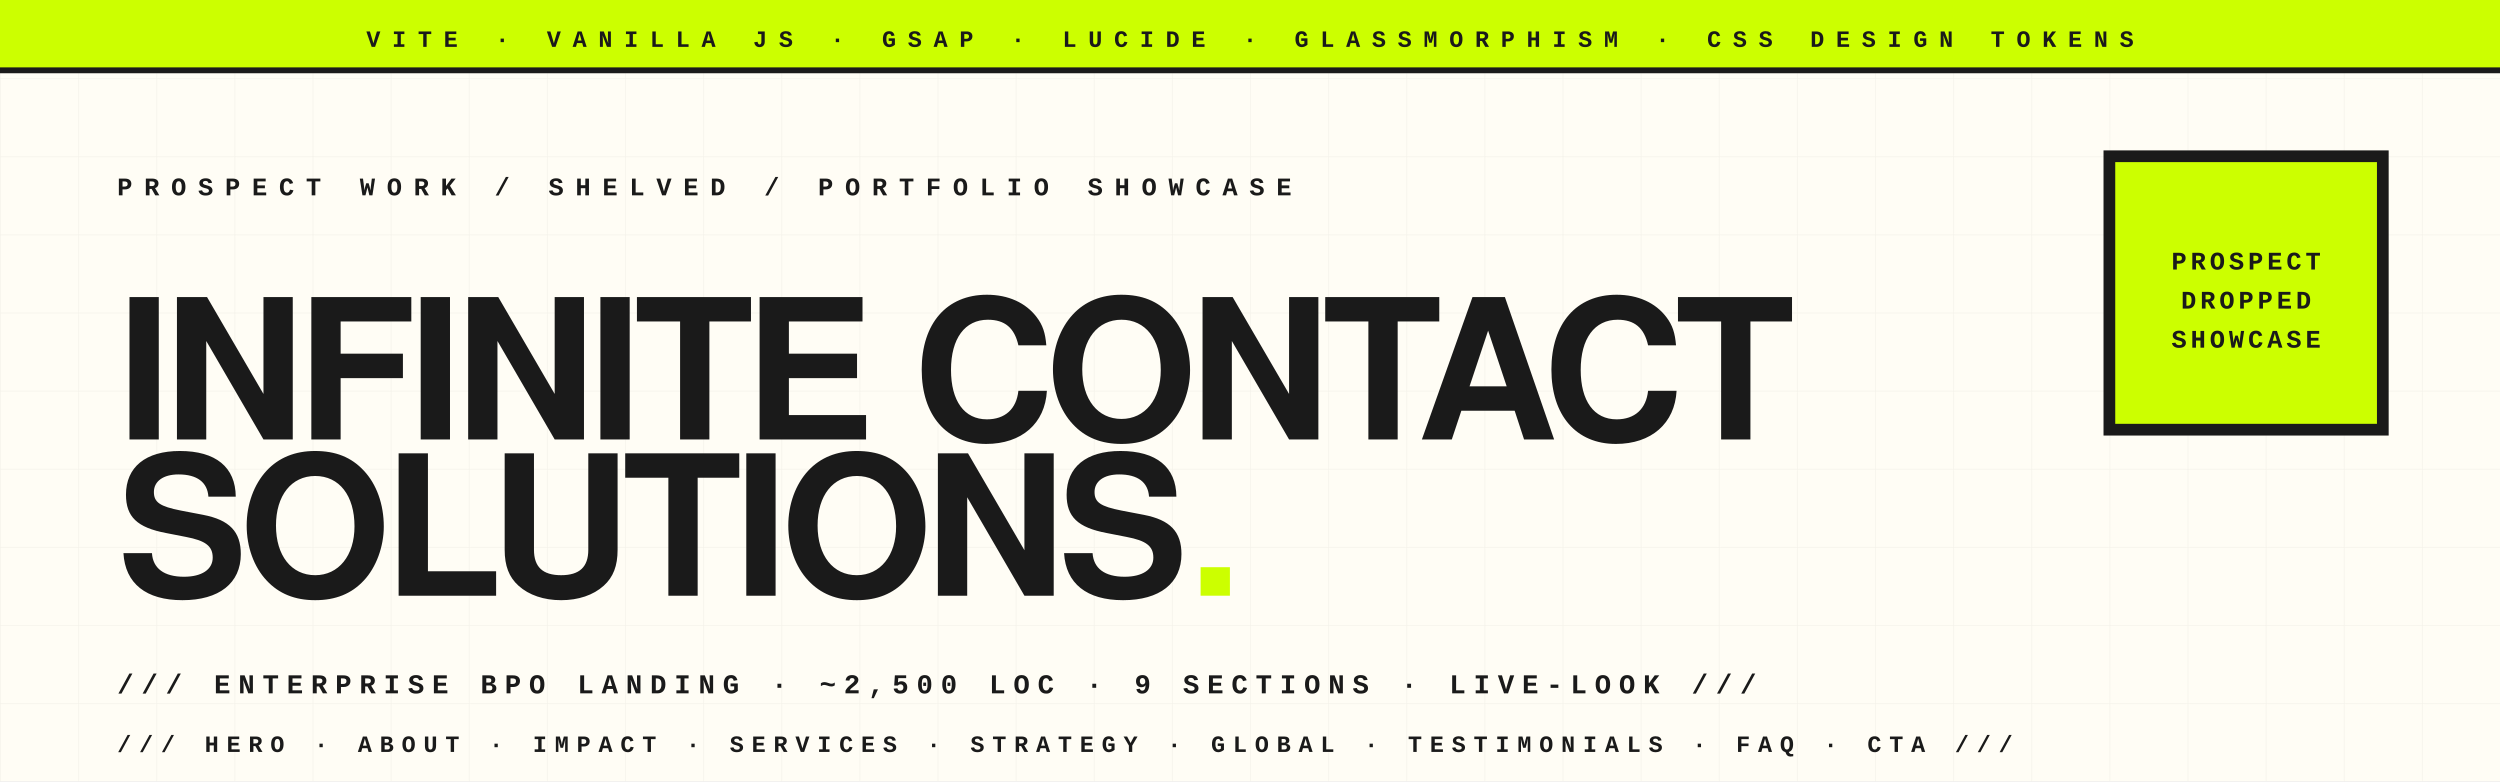
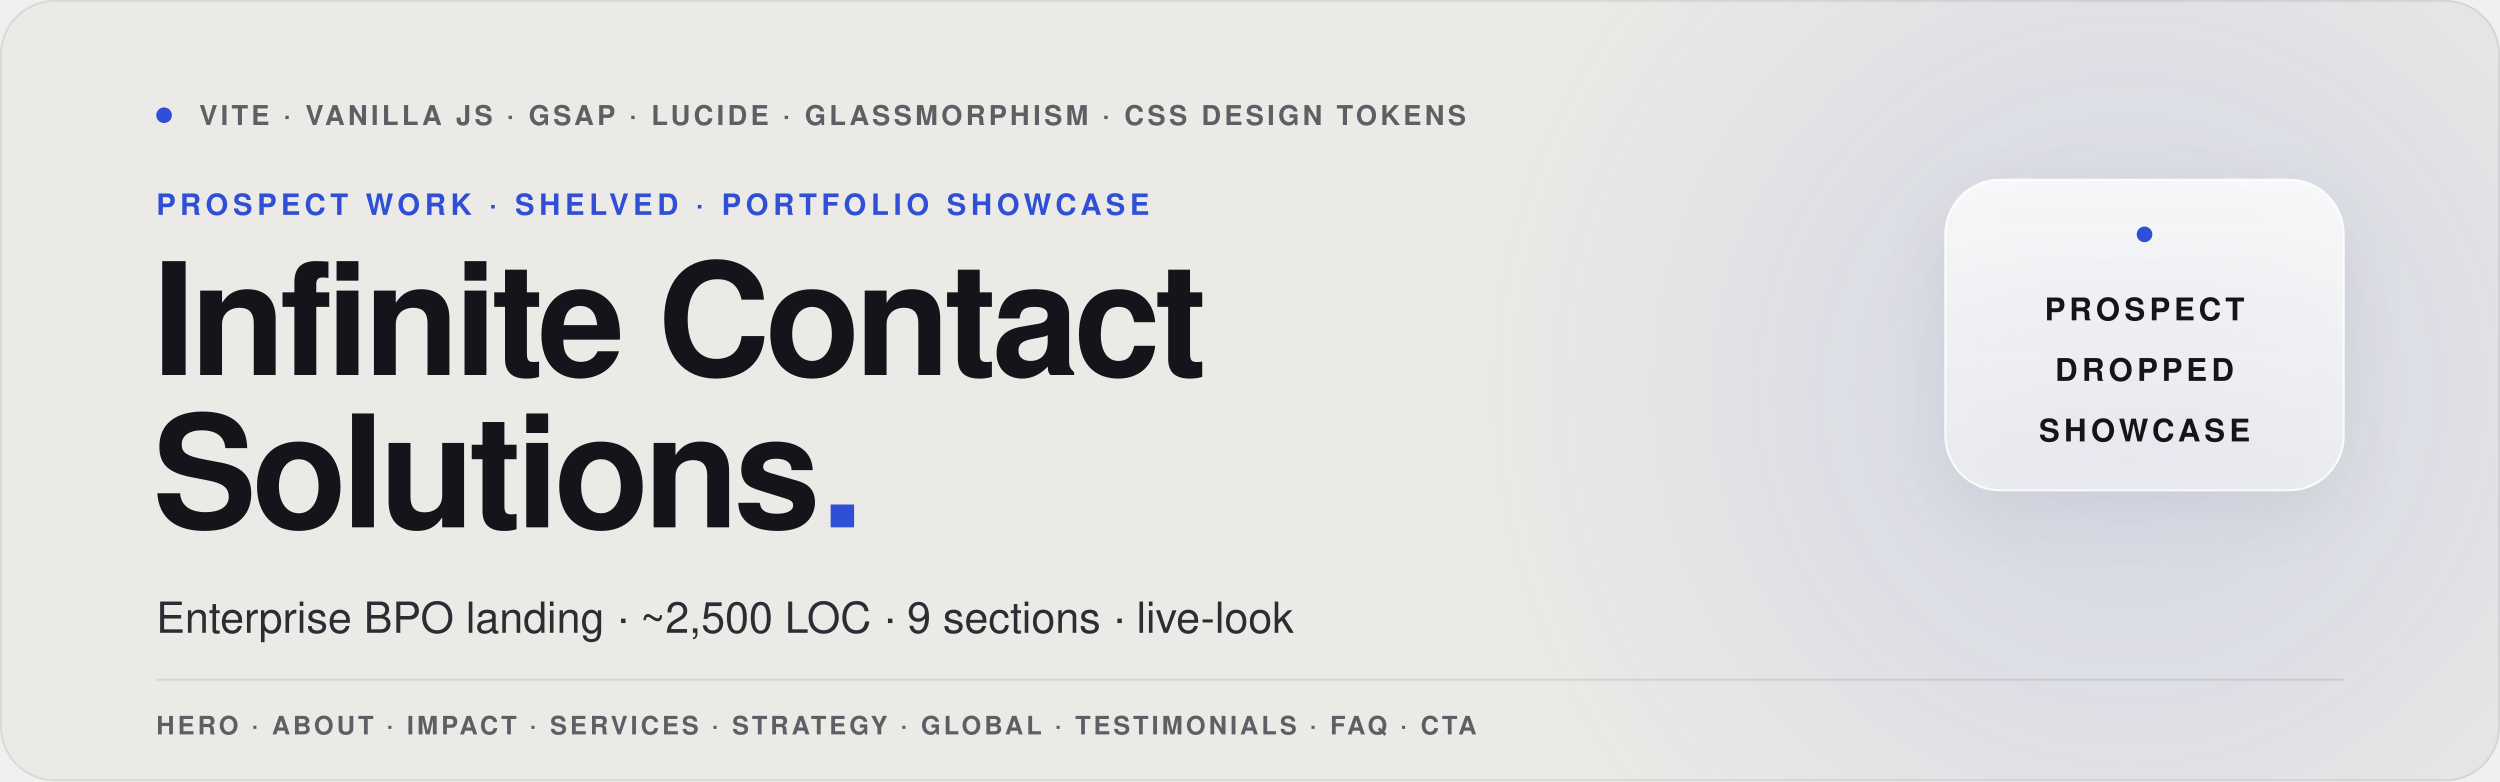
- <svg xmlns="http://www.w3.org/2000/svg" viewBox="0 0 1280 400" width="1280" height="400" role="img" aria-label="InfiniteCS Website — prospect work, shelved">
+ <svg xmlns="http://www.w3.org/2000/svg" viewBox="0 0 1280 400" width="1280" height="400" role="img" aria-label="InfiniteCS Website: prospect work, shelved">
  <defs>
-     <pattern id="grid" width="40" height="40" patternUnits="userSpaceOnUse">
-       <path d="M 40 0 L 0 0 0 40" fill="none" stroke="#1A1A1A" stroke-width="0.5" stroke-opacity="0.06" />
-     </pattern>
+     <radialGradient id="glow" gradientUnits="userSpaceOnUse" cx="1090" cy="200" r="340">
+       <stop offset="0" stop-color="#2E4FD6" stop-opacity=".13" />
+       <stop offset="1" stop-color="#2E4FD6" stop-opacity="0" />
+     </radialGradient>
+     <linearGradient id="card" x1="0" y1="0" x2="0" y2="1">
+       <stop offset="0" stop-color="#FFFFFF" stop-opacity=".78" />
+       <stop offset="1" stop-color="#FFFFFF" stop-opacity=".46" />
+     </linearGradient>
+     <filter id="lift" x="-30%" y="-30%" width="160%" height="170%">
+       <feDropShadow dx="0" dy="12" stdDeviation="16" flood-color="#14151A" flood-opacity=".10" />
+     </filter>
    <style>
-       .heading { font-family: 'Helvetica Neue', 'Arial Black', Helvetica, Arial, sans-serif; font-weight: 900; }
-       .mono    { font-family: ui-monospace, 'SF Mono', Menlo, Consolas, 'Courier New', monospace; font-weight: 700; }
+       text { font-family: Satoshi,'Helvetica Neue',Helvetica,Arial,'Liberation Sans',sans-serif; }
    </style>
  </defs>
-   <rect width="1280" height="400" fill="#FFFDF5" />
-   <rect width="1280" height="400" fill="url(#grid)" />
-   <rect x="0" y="0" width="1280" height="36" fill="#CCFF00" />
-   <line x1="0" y1="36" x2="1280" y2="36" stroke="#1A1A1A" stroke-width="3" />
-   <text class="mono" x="640" y="24" text-anchor="middle" font-size="12" fill="#1A1A1A" letter-spacing="6">VITE · VANILLA JS · GSAP · LUCIDE · GLASSMORPHISM · CSS DESIGN TOKENS</text>
-   <text class="mono" x="60" y="100" font-size="13" fill="#1A1A1A" letter-spacing="6">PROSPECT WORK / SHELVED / PORTFOLIO SHOWCASE</text>
-   <text class="heading" x="60" y="225" font-size="100" fill="#1A1A1A" letter-spacing="-4" textLength="990" lengthAdjust="spacingAndGlyphs">INFINITE CONTACT</text>
-   <text class="heading" x="60" y="305" font-size="100" fill="#1A1A1A" letter-spacing="-4" textLength="650" lengthAdjust="spacingAndGlyphs">SOLUTIONS<tspan fill="#CCFF00">.</tspan>
+   <rect width="1280" height="400" rx="28" fill="#EBEAE6" />
+   <rect width="1280" height="400" rx="28" fill="url(#glow)" />
+   <rect x="0.5" y="0.5" width="1279" height="399" rx="27.5" fill="none" stroke="#14151A" stroke-opacity=".08" />
+   <circle cx="84" cy="59" r="4" fill="#2E4FD6" />
+   <text x="102" y="64" font-size="14" font-weight="600" letter-spacing="1.68" fill="#5D5F65">VITE · VANILLA JS · GSAP · LUCIDE · GLASSMORPHISM · CSS DESIGN TOKENS</text>
+   <text x="80" y="110" font-size="15" font-weight="700" letter-spacing="2.40" fill="#2E4FD6">PROSPECT WORK · SHELVED · PORTFOLIO SHOWCASE</text>
+   <text x="78" y="192" font-size="80.0" font-weight="700" letter-spacing="-2.80" fill="#14151A">Infinite Contact</text>
+   <text x="78" y="270" font-size="80.0" font-weight="700" letter-spacing="-2.80" fill="#14151A">Solutions<tspan fill="#2E4FD6">.</tspan>
  </text>
-   <text class="mono" x="60" y="355" font-size="14" fill="#1A1A1A" letter-spacing="4">/// ENTERPRISE BPO LANDING · ~2,500 LOC · 9 SECTIONS · LIVE-LOOK ///</text>
-   <rect x="1080" y="80" width="140" height="140" fill="#CCFF00" stroke="#1A1A1A" stroke-width="6" />
-   <text class="mono" x="1150" y="138" text-anchor="middle" font-size="13" fill="#1A1A1A" letter-spacing="2">PROSPECT</text>
-   <text class="mono" x="1150" y="158" text-anchor="middle" font-size="13" fill="#1A1A1A" letter-spacing="2">DROPPED</text>
-   <text class="mono" x="1150" y="178" text-anchor="middle" font-size="13" fill="#1A1A1A" letter-spacing="2">SHOWCASE</text>
-   <text class="mono" x="60" y="385" font-size="12" fill="#1A1A1A" letter-spacing="4">/// HERO · ABOUT · IMPACT · SERVICES · STRATEGY · GLOBAL · TESTIMONIALS · FAQ · CTA ///</text>
+   <text x="80" y="324" font-size="22" font-weight="500" fill="#2B2D33">Enterprise BPO landing · ~2,500 LOC · 9 sections · live-look</text>
+   <line x1="80" y1="348" x2="1200" y2="348" stroke="#14151A" stroke-opacity=".10" />
+   <text x="80" y="376" font-size="13" font-weight="600" letter-spacing="1.56" fill="#5D5F65">HERO · ABOUT · IMPACT · SERVICES · STRATEGY · GLOBAL · TESTIMONIALS · FAQ · CTA</text>
+   <g filter="url(#lift)">
+     <rect x="996" y="92" width="204" height="159" rx="28" fill="url(#card)" stroke="#FFFFFF" stroke-opacity=".85" />
+   </g>
+   <circle cx="1098" cy="120" r="4" fill="#2E4FD6" />
+   <text x="1098" y="164" text-anchor="middle" font-size="16" font-weight="700" letter-spacing="2.2" fill="#14151A">PROSPECT</text>
+   <text x="1098" y="195" text-anchor="middle" font-size="16" font-weight="700" letter-spacing="2.2" fill="#14151A">DROPPED</text>
+   <text x="1098" y="226" text-anchor="middle" font-size="16" font-weight="700" letter-spacing="2.2" fill="#14151A">SHOWCASE</text>
</svg>
